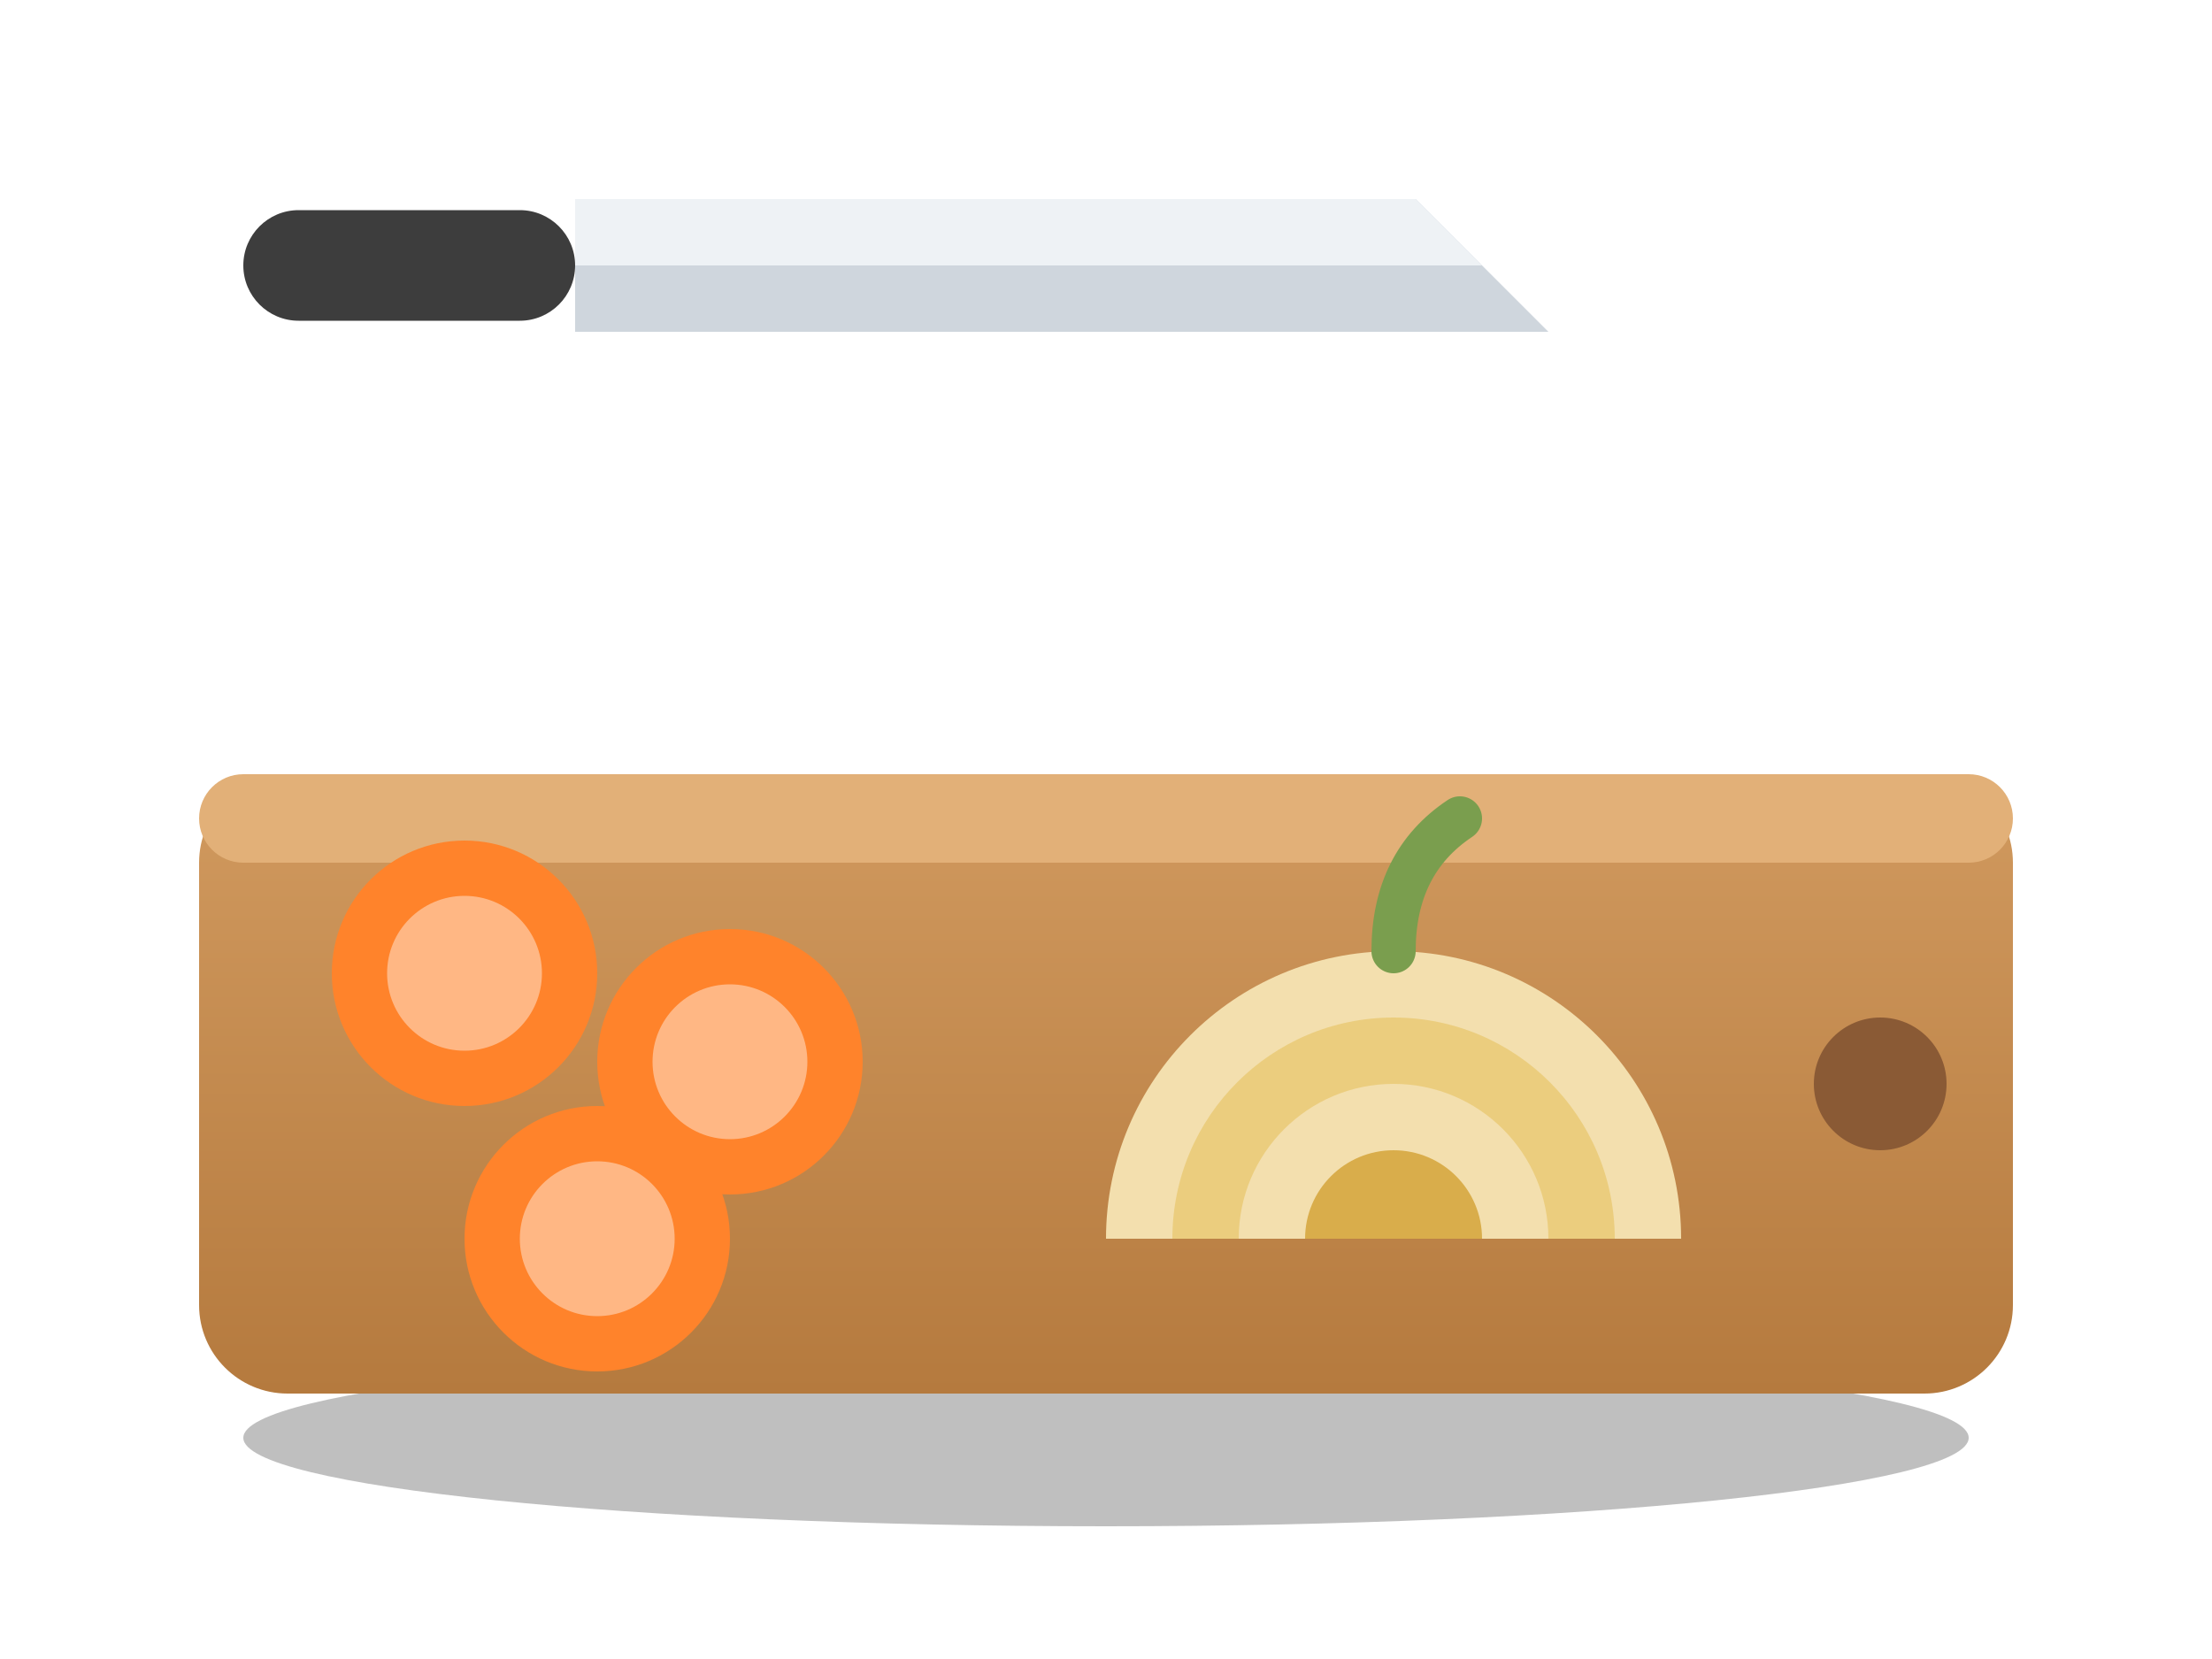
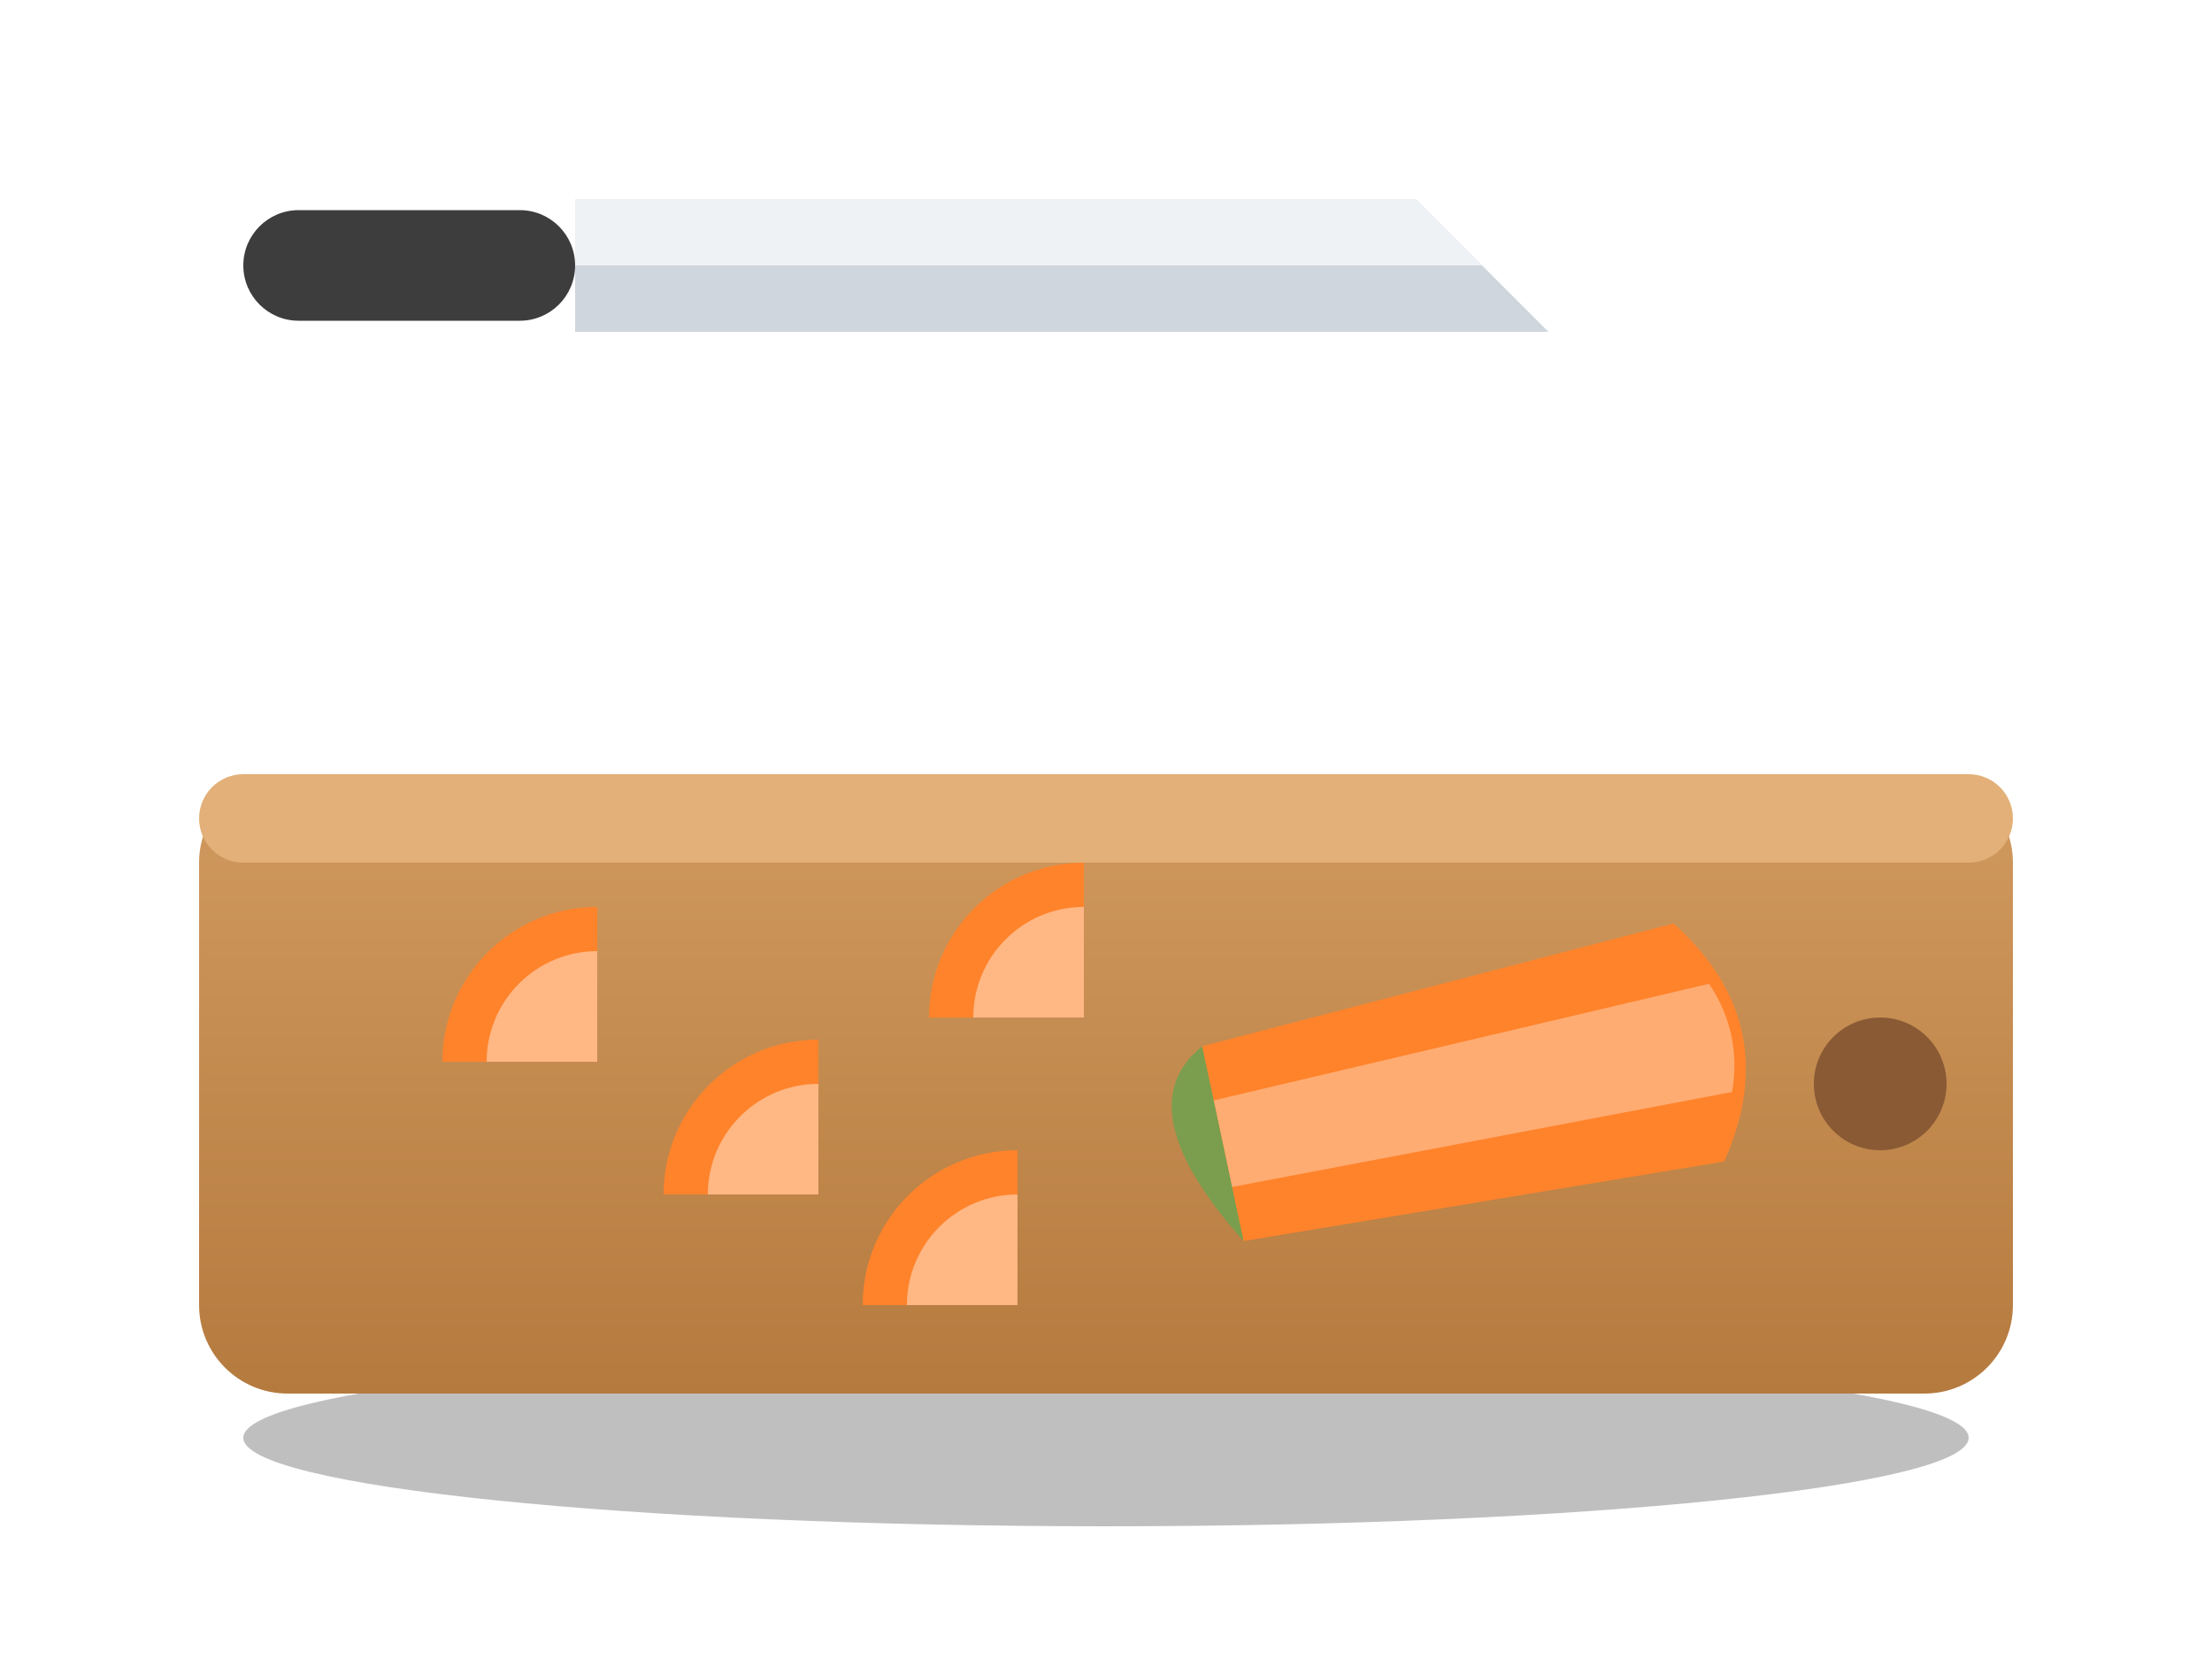
- <svg xmlns="http://www.w3.org/2000/svg" viewBox="0 0 200 150" role="img" aria-label="Sliced carrots and half an onion on a wooden cutting board">
+ <svg xmlns="http://www.w3.org/2000/svg" viewBox="0 0 200 150" role="img" aria-label="Carrots cut into thin quarter-rounds on a wooden cutting board">
  <defs>
    <linearGradient id="board" x1="0" y1="0" x2="0" y2="1">
      <stop offset="0" stop-color="#d19a5f" />
      <stop offset="1" stop-color="#b57a3e" />
    </linearGradient>
  </defs>
  <ellipse cx="100" cy="130" rx="78" ry="8" fill="#000" opacity="0.25" />
  <rect x="18" y="70" width="164" height="56" rx="8" fill="url(#board)" />
  <rect x="18" y="70" width="164" height="8" rx="4" fill="#e2b078" />
  <circle cx="170" cy="98" r="6" fill="#8a5a35" />
  <path d="M52 18 L128 18 L140 30 L52 30 Z" fill="#cfd6dd" />
  <path d="M52 18 L128 18 L134 24 L52 24 Z" fill="#eef2f5" />
  <rect x="22" y="19" width="30" height="10" rx="5" fill="#3d3d3d" />
-   <circle cx="42" cy="88" r="12" fill="#ff832b" />
-   <circle cx="42" cy="88" r="7" fill="#ffb784" />
-   <circle cx="66" cy="96" r="12" fill="#ff832b" />
-   <circle cx="66" cy="96" r="7" fill="#ffb784" />
-   <circle cx="54" cy="112" r="12" fill="#ff832b" />
-   <circle cx="54" cy="112" r="7" fill="#ffb784" />
-   <path d="M100 112 A26 26 0 0 1 152 112 Z" fill="#f3dfae" />
-   <path d="M106 112 A20 20 0 0 1 146 112 Z" fill="#e8c66a" opacity="0.7" />
-   <path d="M112 112 A14 14 0 0 1 140 112 Z" fill="#f3dfae" />
-   <path d="M118 112 A8 8 0 0 1 134 112 Z" fill="#d9ad4b" />
-   <path d="M126 86 q0 -8 6 -12" stroke="#7a9e4e" stroke-width="4" fill="none" stroke-linecap="round" />
+   <g>
+     <path d="M40 96 A14 14 0 0 1 54 82 L54 96 Z" fill="#ff832b" />
+     <path d="M44 96 A10 10 0 0 1 54 86 L54 96 Z" fill="#ffb784" />
+     <path d="M60 108 A14 14 0 0 1 74 94 L74 108 Z" fill="#ff832b" />
+     <path d="M64 108 A10 10 0 0 1 74 98 L74 108 Z" fill="#ffb784" />
+     <path d="M84 92 A14 14 0 0 1 98 78 L98 92 Z" fill="#ff832b" />
+     <path d="M88 92 A10 10 0 0 1 98 82 L98 92 Z" fill="#ffb784" />
+     <path d="M78 118 A14 14 0 0 1 92 104 L92 118 Z" fill="#ff832b" />
+     <path d="M82 118 A10 10 0 0 1 92 108 L92 118 Z" fill="#ffb784" />
+   </g>
+   <g transform="translate(136,98) rotate(-12)">
+     <path d="M-26 -9 L18 -11 Q26 0 18 11 L-26 9 Q-30 0 -26 -9 Z" fill="#ff832b" />
+     <path d="M-26 -4 L20 -5 Q22 0 20 5 L-26 4 Z" fill="#ffb784" opacity="0.8" />
+     <path d="M-26 -9 q-8 4 0 18" fill="#7a9e4e" />
+   </g>
</svg>
